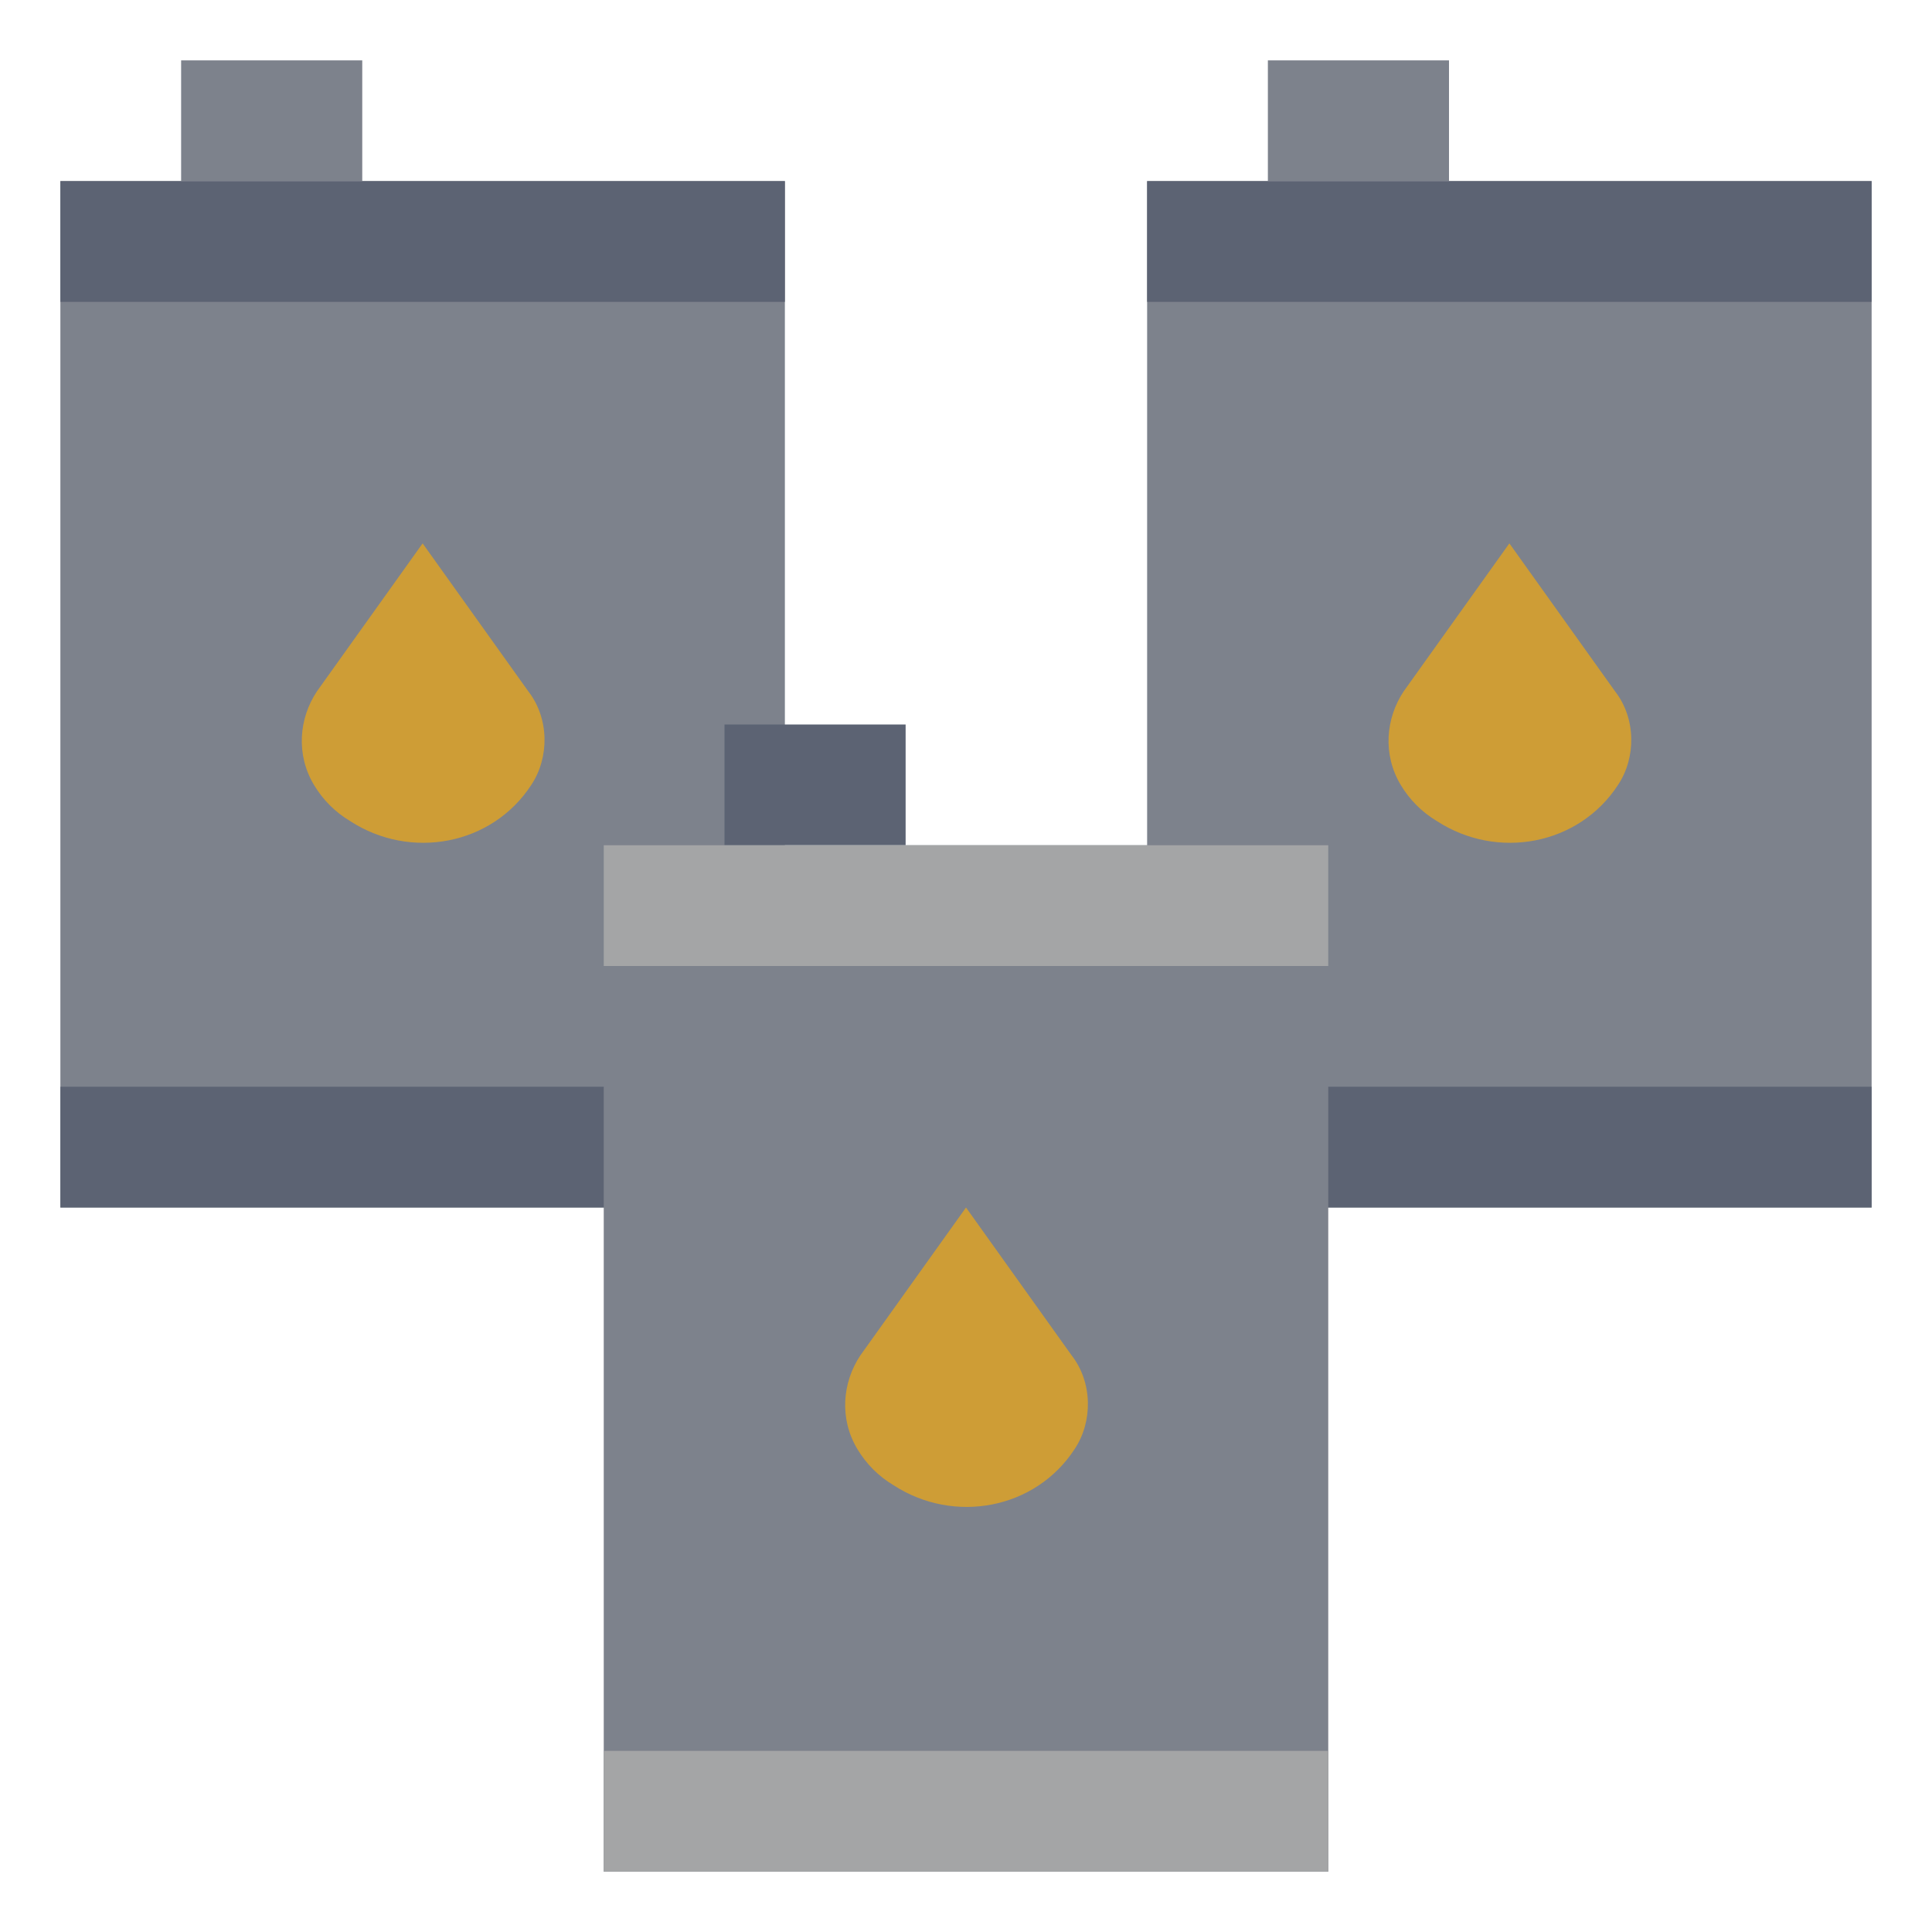
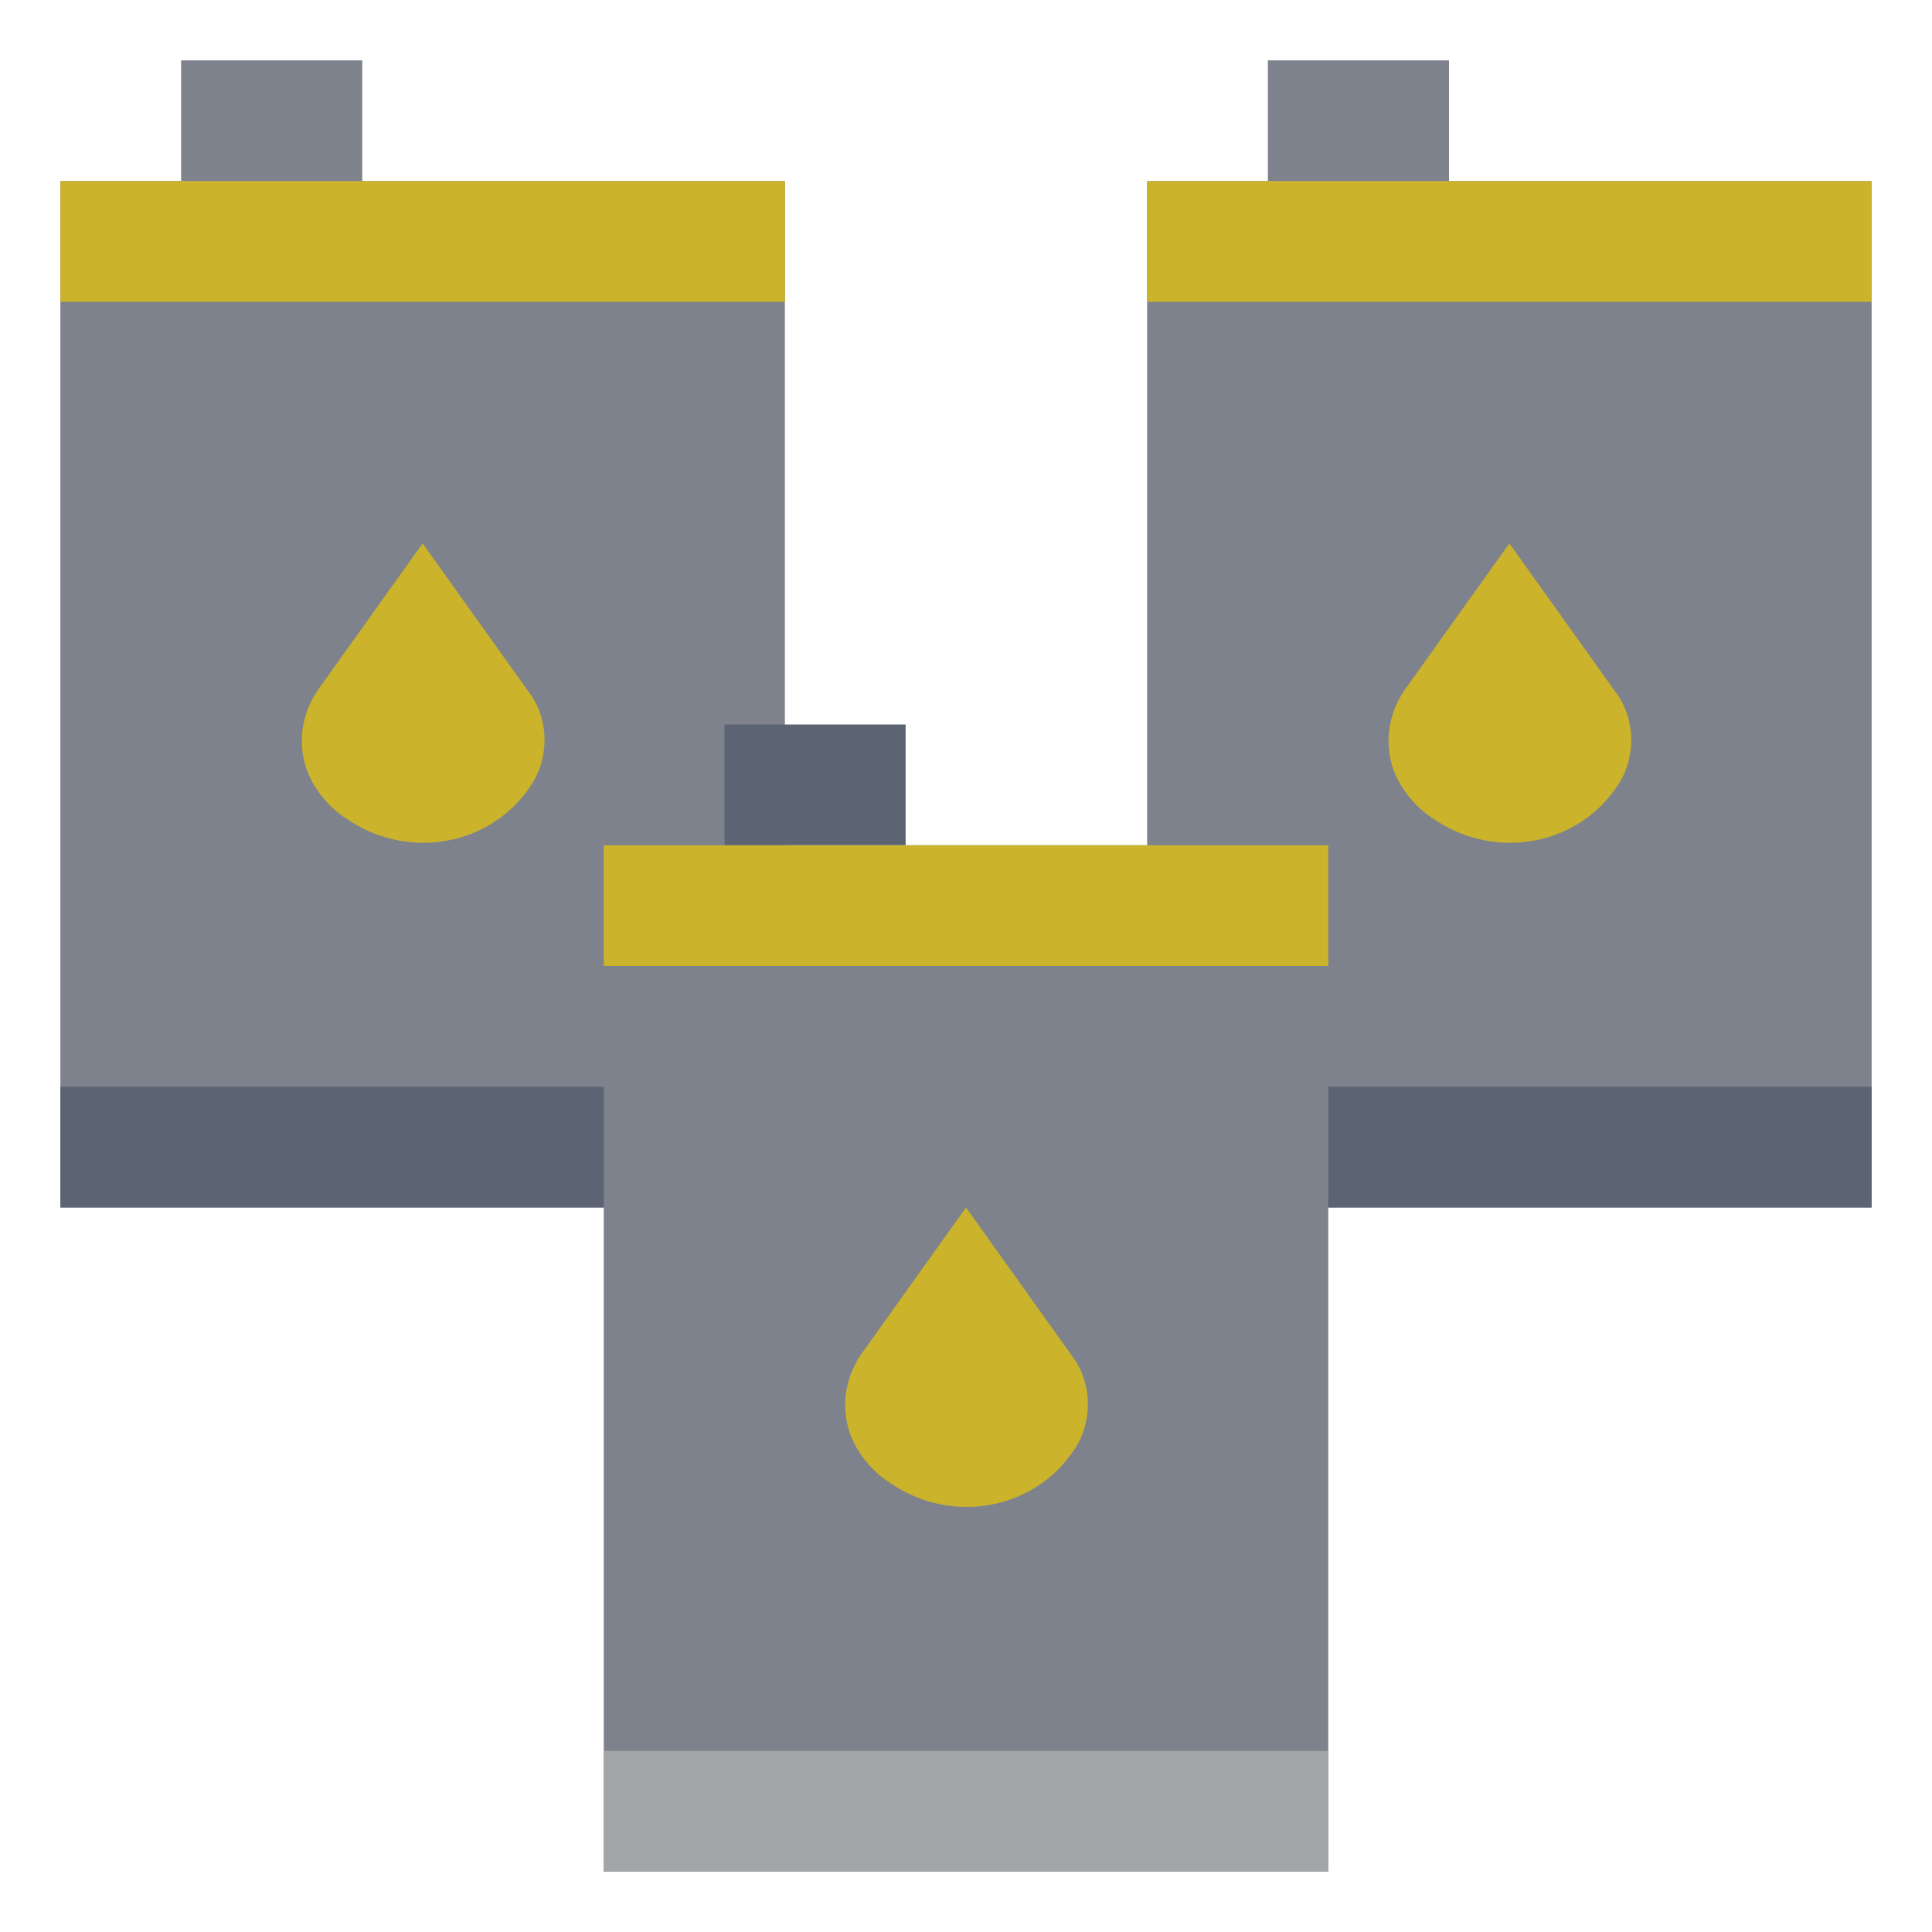
<svg xmlns="http://www.w3.org/2000/svg" width="800px" height="800px" viewBox="0 0 64 64" id="Layer_1" version="1.1" xml:space="preserve">
-   <style type="text/css">
+   <defs id="defs823" />
+   <style type="text/css" id="style787">
	.st0{fill:#7D828C;}
	.st1{fill:#CE9D36;}
	.st2{fill:#5C6373;}
	.st3{fill:#A4A5A6;}
</style>
  <g id="Layer_16">
-     <polyline class="st0" points="6,6 6,2 12,2 12,6  " />
-     <rect class="st0" height="34" width="24" x="2" y="6" />
-     <path class="st1" d="M17.5,22.9c0.7,0.9,0.7,2.2,0.1,3.1c-1.3,2-4,2.5-6,1.2c-0.5-0.3-0.9-0.7-1.2-1.2c-0.6-1-0.5-2.2,0.1-3.1   L14,18L17.5,22.9z" />
-     <rect class="st2" height="4" width="24" x="2" y="6" />
-     <rect class="st2" height="4" width="24" x="2" y="36" />
-     <polyline class="st0" points="42,6 42,2 48,2 48,6  " />
-     <rect class="st0" height="34" width="24" x="38" y="6" />
-     <path class="st1" d="M53.5,22.9c0.7,0.9,0.7,2.2,0.1,3.1c-1.3,2-4,2.5-6,1.2c-0.5-0.3-0.9-0.7-1.2-1.2c-0.6-1-0.5-2.2,0.1-3.1   L50,18L53.5,22.9z" />
-     <rect class="st2" height="4" width="24" x="38" y="6" />
-     <rect class="st2" height="4" width="24" x="38" y="36" />
-     <polyline class="st2" points="24,28 24,24 30,24 30,28  " />
-     <rect class="st0" height="34" width="24" x="20" y="28" />
-     <path class="st1" d="M35.5,44.9c0.7,0.9,0.7,2.2,0.1,3.1c-1.3,2-4,2.5-6,1.2c-0.5-0.3-0.9-0.7-1.2-1.2c-0.6-1-0.5-2.2,0.1-3.1   L32,40L35.5,44.9z" />
-     <rect class="st3" height="4" width="24" x="20" y="28" />
-     <rect class="st3" height="4" width="24" x="20" y="58" />
+     <polyline class="st0" points="6,6 6,2 12,2 12,6  " id="polyline789" />
+     <rect class="st0" height="34" width="24" x="2" y="6" id="rect791" />
+     <path class="st1" d="M17.5,22.9c0.7,0.9,0.7,2.2,0.1,3.1c-1.3,2-4,2.5-6,1.2c-0.5-0.3-0.9-0.7-1.2-1.2c-0.6-1-0.5-2.2,0.1-3.1   L14,18L17.5,22.9z" id="path793" style="fill:#cbb32b;fill-opacity:1" />
+     <rect class="st2" height="4" width="24" x="2" y="6" id="rect795" style="fill:#cbb32b;fill-opacity:1" />
+     <rect class="st2" height="4" width="24" x="2" y="36" id="rect797" />
+     <polyline class="st0" points="42,6 42,2 48,2 48,6  " id="polyline799" />
+     <rect class="st0" height="34" width="24" x="38" y="6" id="rect801" />
+     <path class="st1" d="M53.5,22.9c0.7,0.9,0.7,2.2,0.1,3.1c-1.3,2-4,2.5-6,1.2c-0.5-0.3-0.9-0.7-1.2-1.2c-0.6-1-0.5-2.2,0.1-3.1   L50,18L53.5,22.9z" id="path803" style="fill:#cbb32b;fill-opacity:1" />
+     <rect class="st2" height="4" width="24" x="38" y="6" id="rect805" style="fill:#cbb32b;fill-opacity:1" />
+     <rect class="st2" height="4" width="24" x="38" y="36" id="rect807" />
+     <polyline class="st2" points="24,28 24,24 30,24 30,28  " id="polyline809" />
+     <rect class="st0" height="34" width="24" x="20" y="28" id="rect811" />
+     <path class="st1" d="M35.5,44.9c0.7,0.9,0.7,2.2,0.1,3.1c-1.3,2-4,2.5-6,1.2c-0.5-0.3-0.9-0.7-1.2-1.2c-0.6-1-0.5-2.2,0.1-3.1   L32,40L35.5,44.9z" id="path813" style="fill:#cbb32b;fill-opacity:1" />
+     <rect class="st3" height="4" width="24" x="20" y="28" id="rect815" style="fill:#cbb32b;fill-opacity:1" />
+     <rect class="st3" height="4" width="24" x="20" y="58" id="rect817" />
  </g>
</svg>
